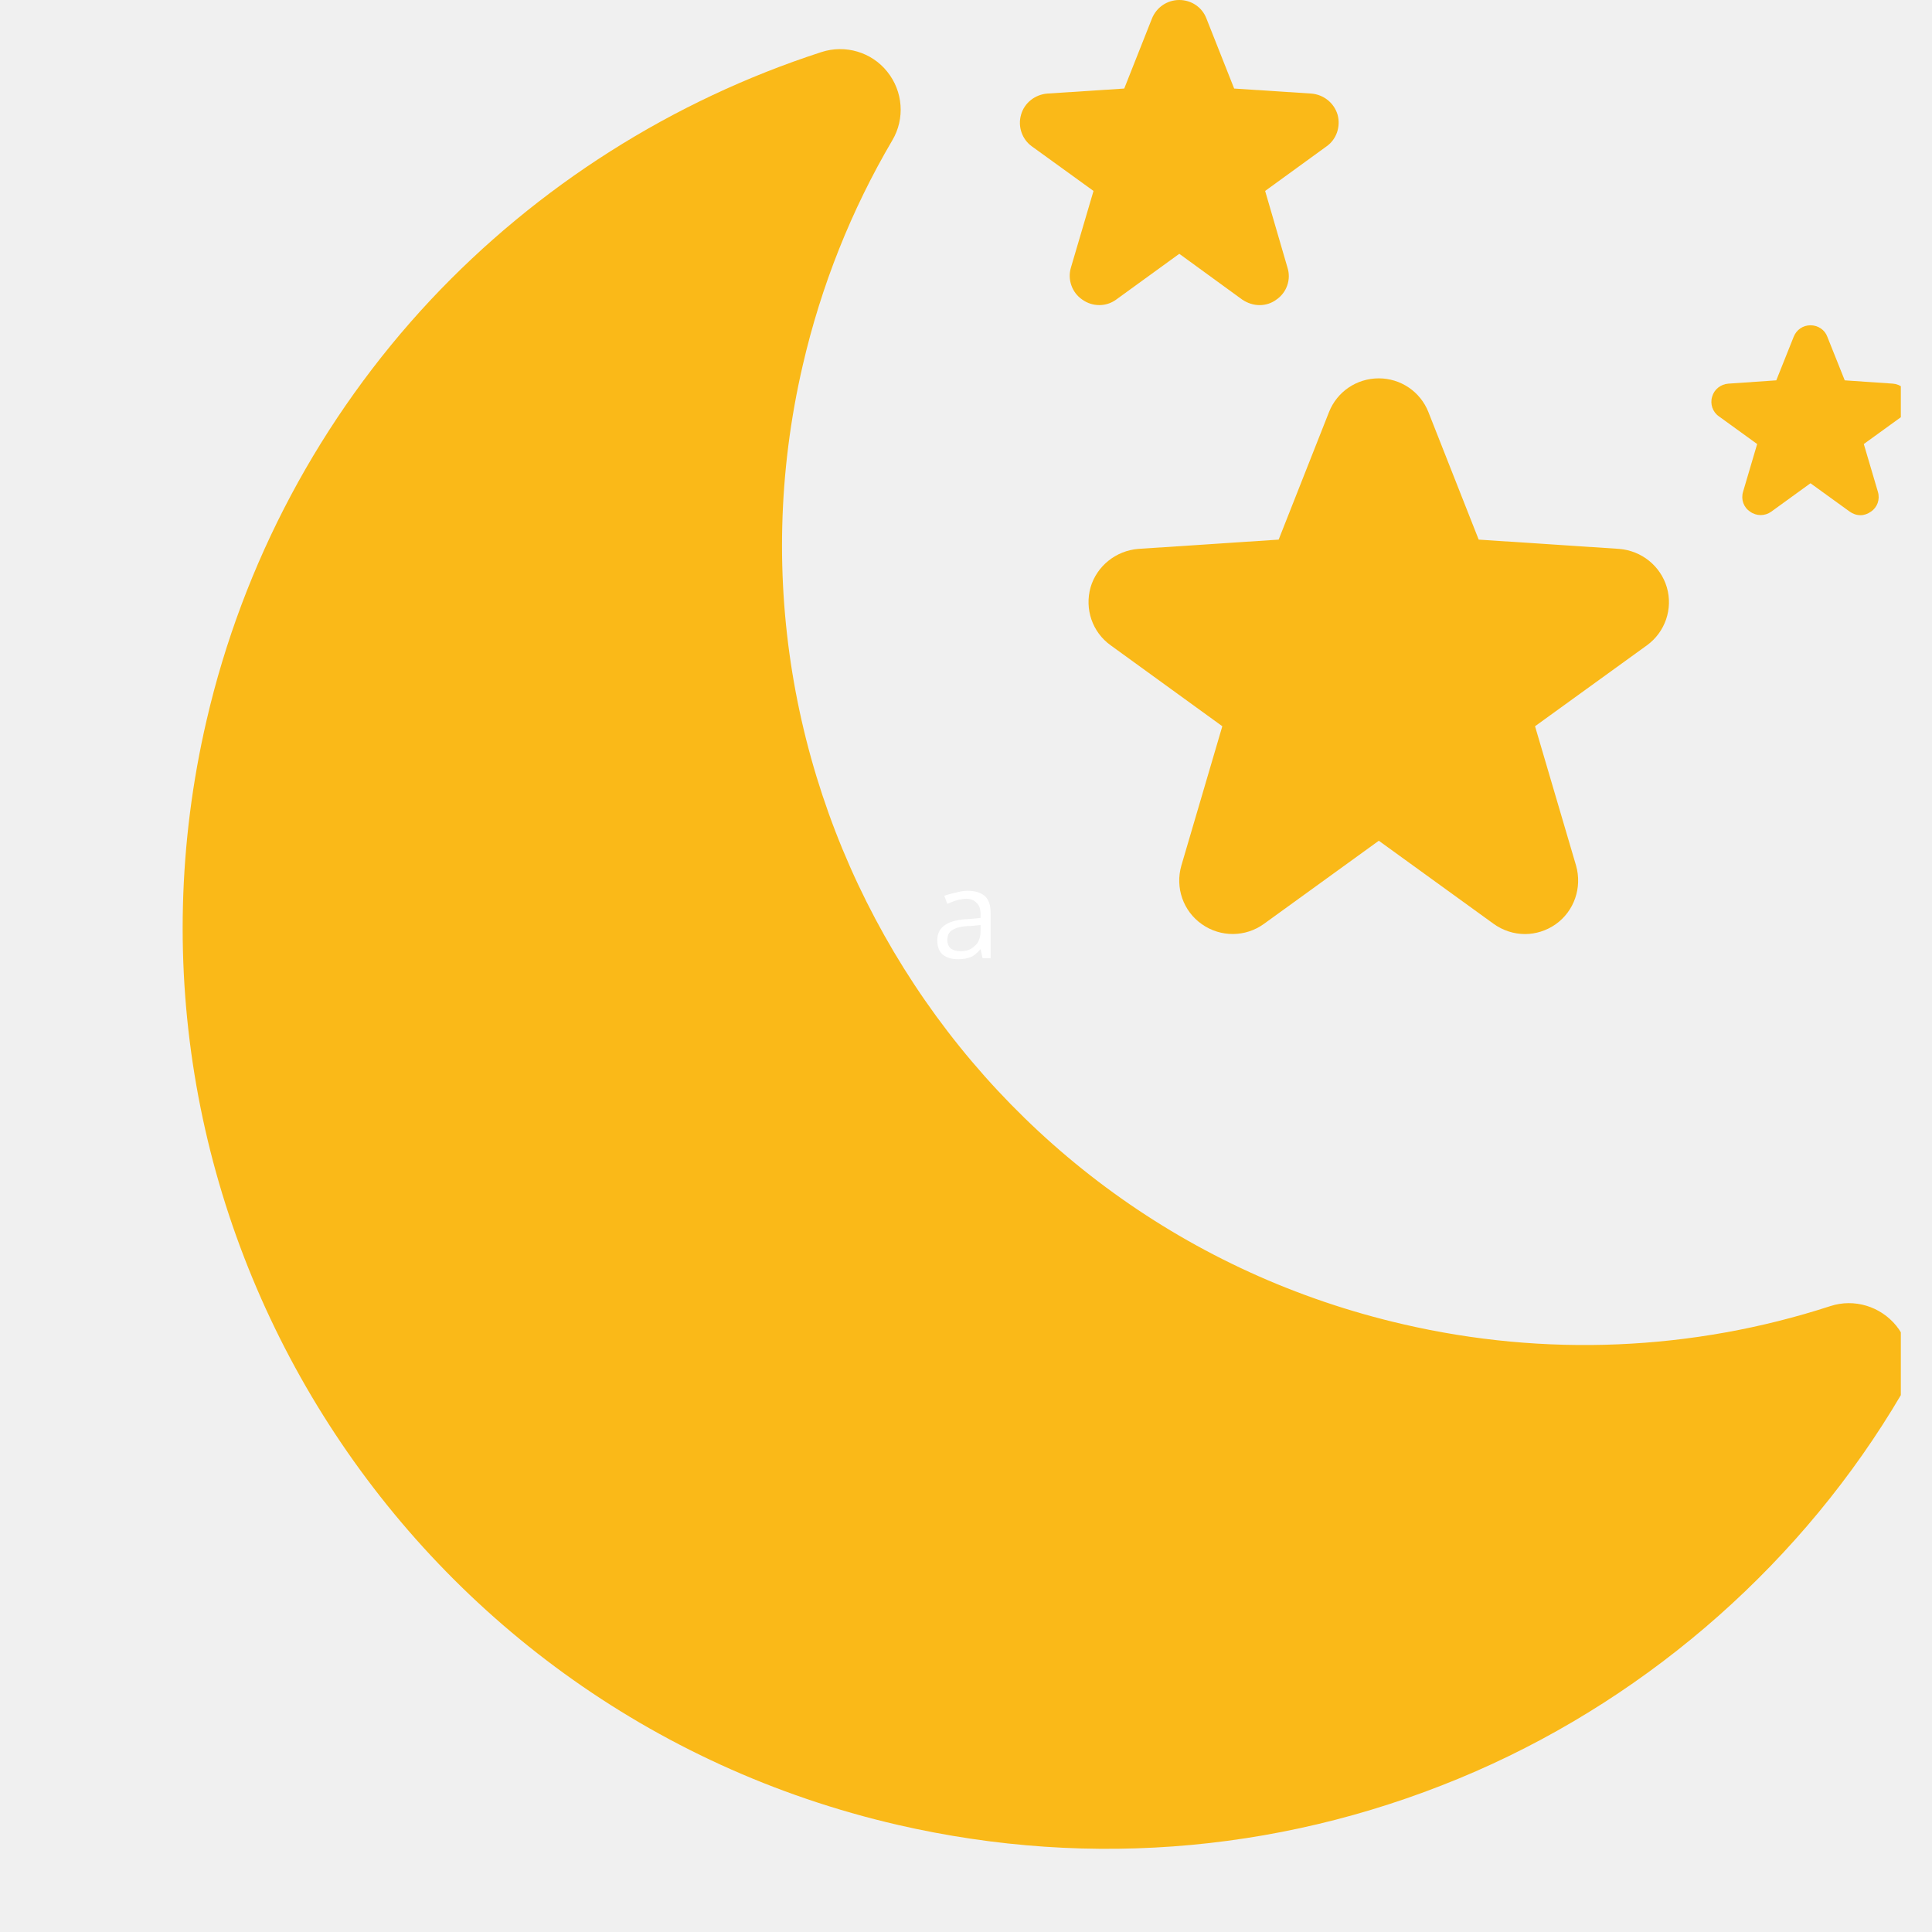
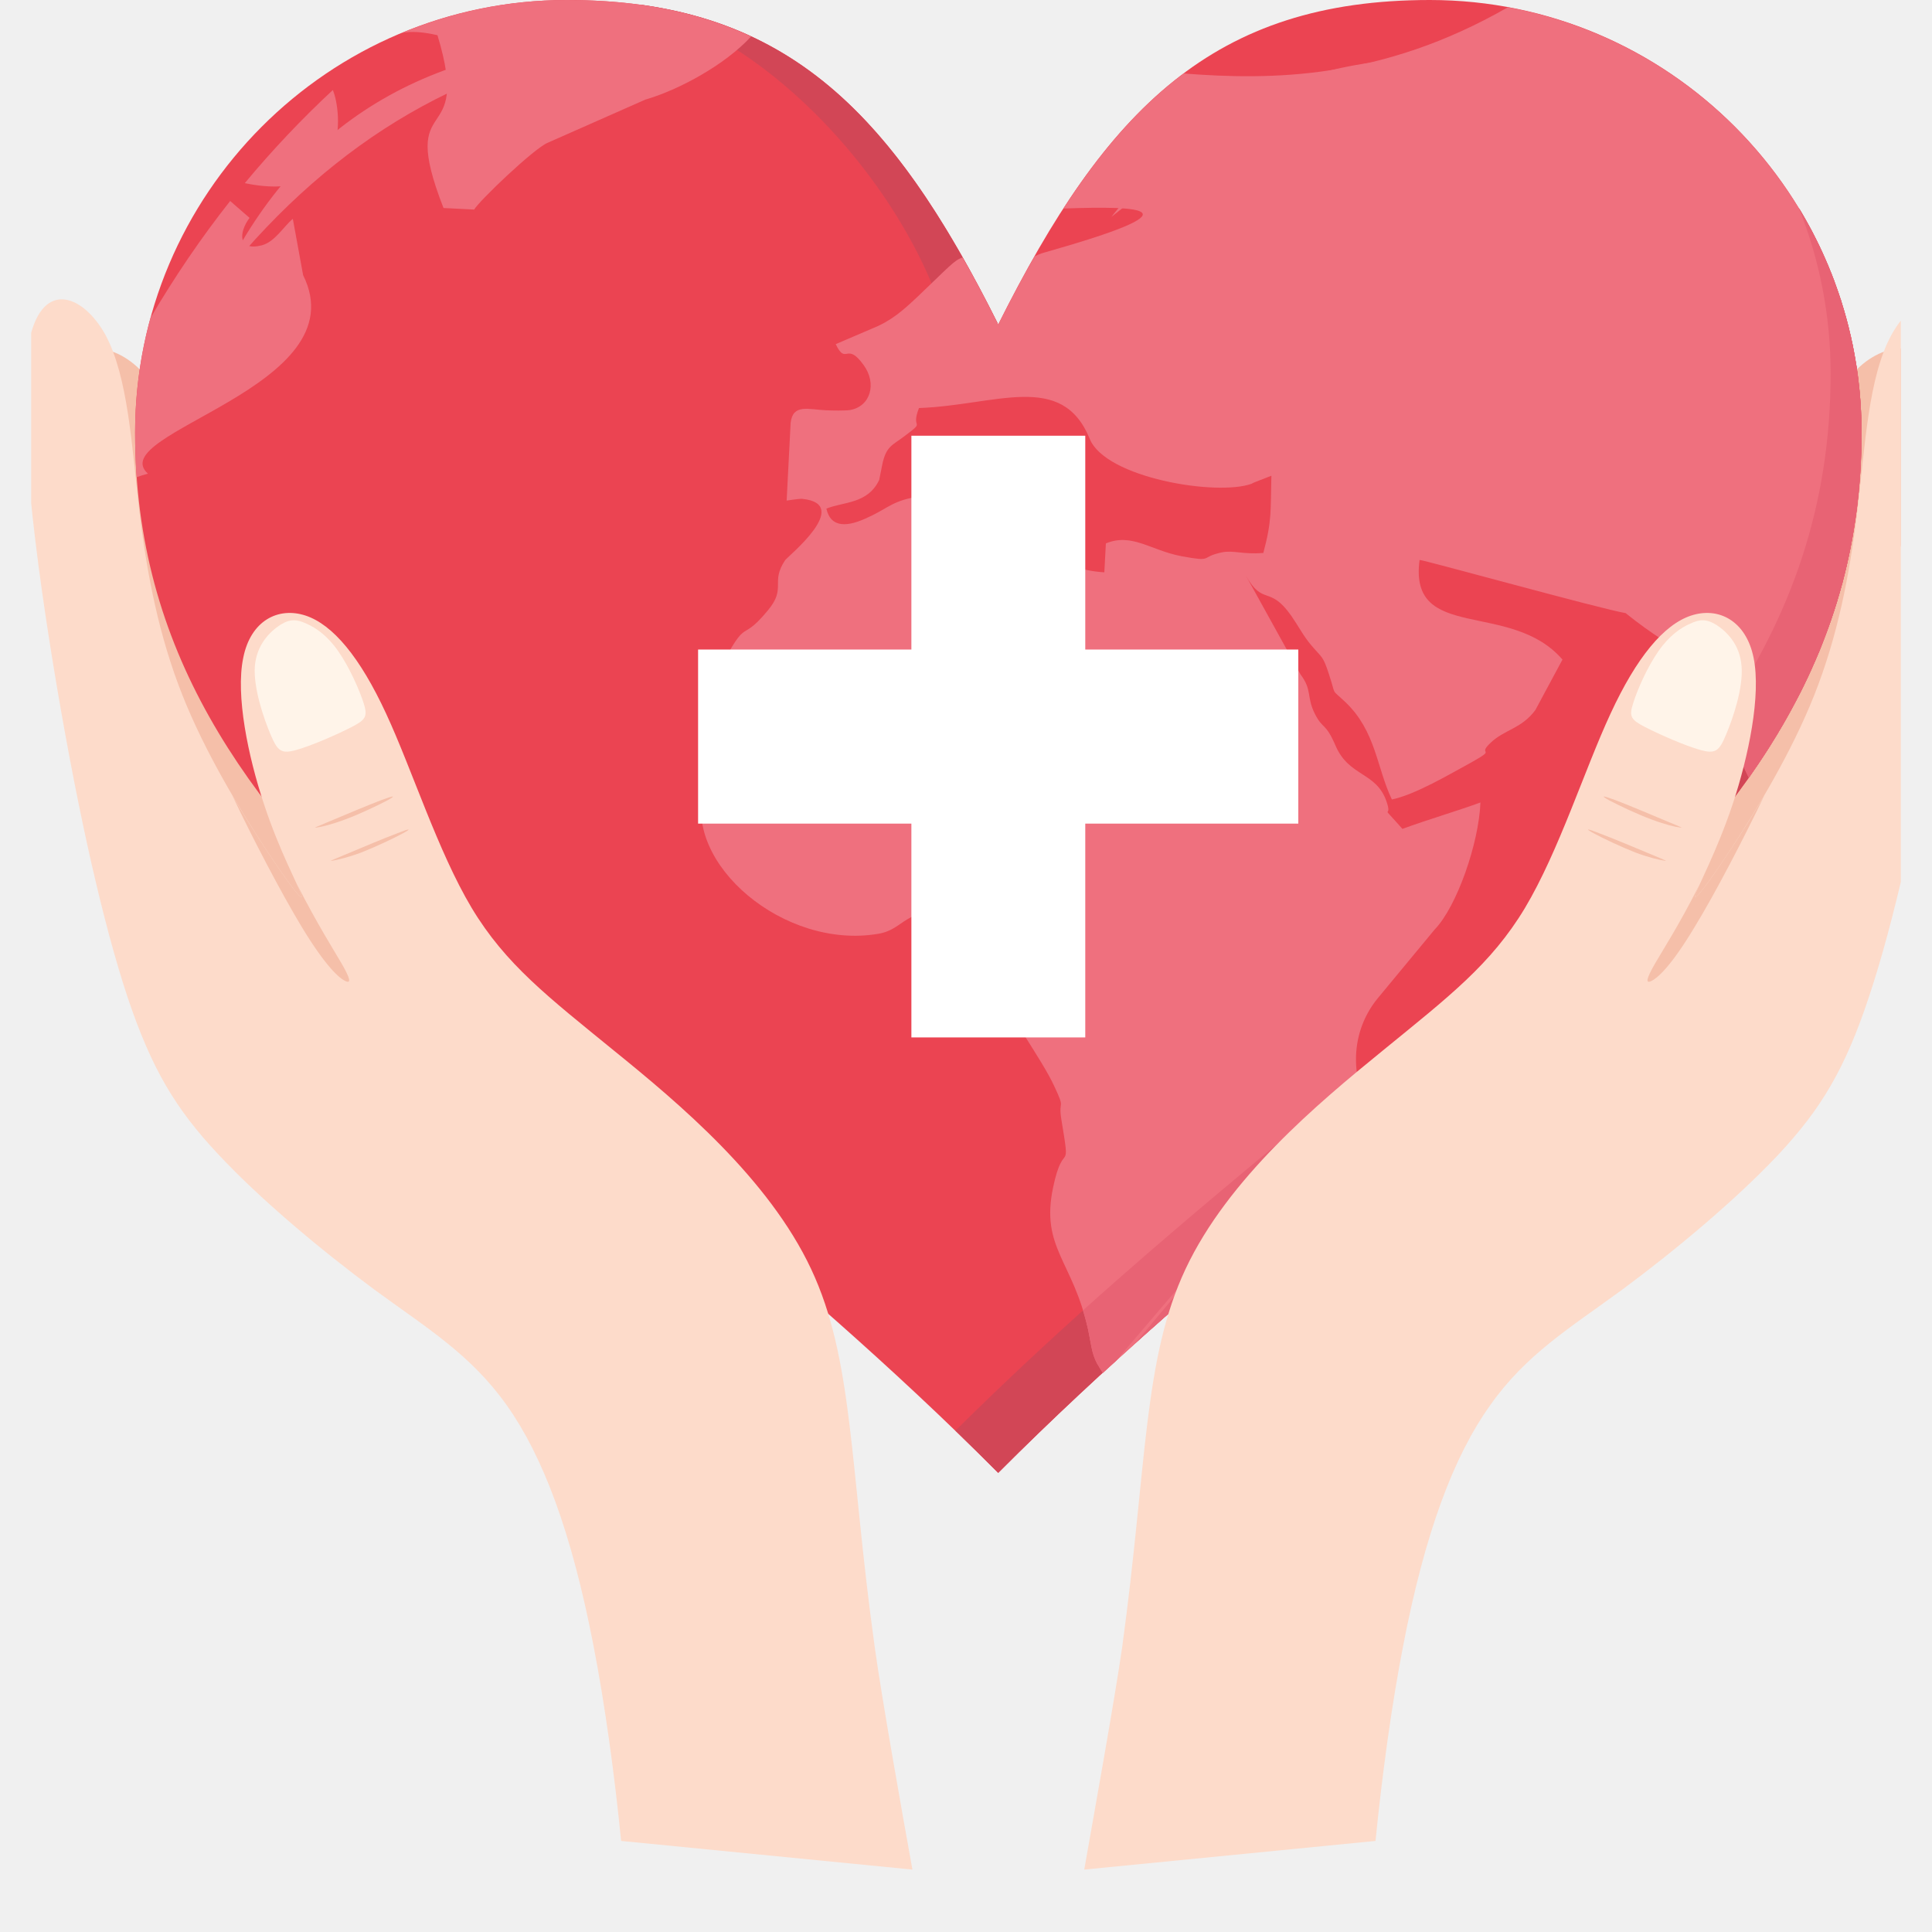
<svg xmlns="http://www.w3.org/2000/svg" width="40" zoomAndPan="magnify" viewBox="0 0 30 30" height="40" preserveAspectRatio="xMidYMid meet" version="1.0">
  <defs>
    <g />
-     <clipPath id="9de3c4a1be">
-       <path d="M 2 0 L 29.516 0 L 29.516 29 L 2 29 Z M 2 0 " clip-rule="nonzero" />
+     <clipPath id="e23e78595a">
+       <path d="M 0.484 5 L 6 5 L 6 16 L 0.484 16 Z M 0.484 5 " clip-rule="nonzero" />
    </clipPath>
-     <clipPath id="7ae5319e8a">
-       <path d="M 26 5 L 29.516 5 L 29.516 8 L 26 8 Z M 26 5 " clip-rule="nonzero" />
+     <clipPath id="b7955a5a09">
+       <path d="M 25 5 L 29.516 5 L 29.516 16 L 25 16 Z M 25 5 " clip-rule="nonzero" />
+     </clipPath>
+     <clipPath id="ae4d1f8356">
+       <path d="M 0.484 4 L 15 4 L 15 29.031 L 0.484 29.031 Z M 0.484 4 " clip-rule="nonzero" />
+     </clipPath>
+     <clipPath id="1850fd684e">
+       <path d="M 16 4 L 29.516 4 L 29.516 29.031 L 16 29.031 Z M 16 4 " clip-rule="nonzero" />
    </clipPath>
  </defs>
-   <g clip-path="url(#9de3c4a1be)">
-     <path fill="#fab918" d="M 29.445 20.586 C 29.199 20.285 28.793 20.16 28.422 20.281 C 26.281 20.977 23.988 21.074 21.785 20.562 C 15.098 19.02 10.918 12.34 12.465 5.672 C 12.75 4.438 13.219 3.262 13.855 2.18 C 14.055 1.844 14.023 1.418 13.777 1.113 C 13.535 0.809 13.125 0.688 12.754 0.809 C 10.441 1.559 8.348 2.887 6.688 4.656 C 4.977 6.484 3.773 8.742 3.207 11.188 C 1.426 18.867 6.238 26.559 13.938 28.336 C 16.969 29.035 20.074 28.746 22.918 27.504 C 25.668 26.301 28.012 24.223 29.523 21.652 C 29.723 21.316 29.691 20.891 29.445 20.586 " fill-opacity="1" fill-rule="nonzero" />
+   <g clip-path="url(#e23e78595a)">
+     <path fill="#f5bfa9" d="M 1.738 5.457 C 1.988 5.543 2.285 5.77 2.473 6.172 C 2.66 6.578 2.738 7.16 2.801 7.785 C 2.863 8.414 2.91 9.086 3.02 9.727 C 3.125 10.367 3.293 10.977 3.727 11.777 C 4.16 12.574 4.863 13.566 5.07 14.191 C 5.277 14.812 4.988 15.07 4.645 15.086 C 4.301 15.105 3.902 14.891 3.406 13.973 C 2.91 13.055 2.32 11.434 1.883 9.938 C 1.445 8.441 1.16 7.074 1.051 6.352 C 0.941 5.633 1.004 5.555 1.141 5.492 C 1.277 5.426 1.484 5.371 1.738 5.457 Z M 1.738 5.457 " fill-opacity="1" fill-rule="evenodd" />
  </g>
-   <path fill="#fab918" d="M 25.883 9.121 C 25.785 8.789 25.492 8.551 25.141 8.523 L 22.961 8.379 L 22.18 6.398 C 22.055 6.082 21.75 5.875 21.41 5.875 C 21.066 5.875 20.762 6.082 20.637 6.398 L 19.855 8.379 L 17.676 8.523 C 17.328 8.551 17.031 8.789 16.934 9.121 C 16.84 9.457 16.961 9.816 17.246 10.02 L 18.98 11.277 L 18.344 13.441 C 18.246 13.781 18.371 14.148 18.664 14.352 C 18.953 14.555 19.34 14.555 19.629 14.344 L 21.41 13.055 L 23.191 14.344 C 23.336 14.449 23.508 14.504 23.68 14.504 C 23.844 14.504 24.012 14.453 24.156 14.352 C 24.445 14.148 24.57 13.781 24.473 13.441 L 23.836 11.277 L 25.574 10.02 C 25.855 9.816 25.98 9.457 25.883 9.121 " fill-opacity="1" fill-rule="nonzero" />
-   <path fill="#fab918" d="M 20.77 1.781 C 20.715 1.598 20.555 1.469 20.363 1.453 L 19.164 1.375 L 18.734 0.289 C 18.668 0.113 18.5 0 18.312 0 C 18.125 0 17.957 0.113 17.887 0.289 L 17.457 1.375 L 16.262 1.453 C 16.07 1.469 15.906 1.598 15.855 1.781 C 15.801 1.965 15.871 2.164 16.023 2.273 L 16.98 2.965 L 16.629 4.156 C 16.574 4.34 16.645 4.543 16.805 4.652 C 16.965 4.766 17.176 4.766 17.332 4.652 L 18.312 3.941 L 19.289 4.652 C 19.371 4.707 19.465 4.738 19.559 4.738 C 19.648 4.738 19.742 4.711 19.82 4.652 C 19.98 4.543 20.051 4.34 19.992 4.156 L 19.645 2.965 L 20.598 2.273 C 20.754 2.164 20.82 1.965 20.77 1.781 " fill-opacity="1" fill-rule="nonzero" />
-   <g clip-path="url(#7ae5319e8a)">
-     <path fill="#fab918" d="M 29.641 6.16 C 29.609 6.047 29.508 5.965 29.391 5.957 L 28.645 5.906 L 28.375 5.23 C 28.336 5.121 28.23 5.051 28.113 5.051 C 27.996 5.051 27.895 5.121 27.852 5.23 L 27.582 5.906 L 26.84 5.957 C 26.719 5.965 26.617 6.047 26.586 6.16 C 26.551 6.273 26.594 6.398 26.691 6.465 L 27.285 6.895 L 27.066 7.637 C 27.031 7.754 27.074 7.879 27.176 7.945 C 27.273 8.016 27.406 8.016 27.504 7.945 L 28.113 7.504 L 28.723 7.945 C 28.773 7.98 28.828 8 28.891 8 C 28.945 8 29.004 7.98 29.051 7.945 C 29.152 7.879 29.195 7.754 29.16 7.637 L 28.941 6.895 L 29.535 6.465 C 29.633 6.398 29.676 6.273 29.641 6.16 " fill-opacity="1" fill-rule="nonzero" />
+   <g clip-path="url(#b7955a5a09)">
+     <path fill="#f5bfa9" d="M 29.266 5.457 C 29.016 5.543 28.719 5.77 28.531 6.172 C 28.344 6.578 28.266 7.16 28.203 7.785 C 28.141 8.414 28.094 9.086 27.988 9.727 C 27.879 10.367 27.715 10.977 27.277 11.777 C 26.844 12.574 26.141 13.566 25.934 14.191 C 25.727 14.812 26.016 15.07 26.359 15.086 C 26.703 15.105 27.102 14.891 27.598 13.973 C 28.094 13.055 28.684 11.434 29.121 9.938 C 29.559 8.441 29.844 7.074 29.953 6.352 C 30.062 5.633 30 5.555 29.863 5.492 C 29.727 5.426 29.52 5.371 29.266 5.457 Z M 29.266 5.457 " fill-opacity="1" fill-rule="evenodd" />
  </g>
+   <path fill="#eb4452" d="M 15.5 5.039 C 17.176 1.68 18.852 0 22.203 0 C 25.902 0 28.906 3.012 28.906 6.719 C 28.906 13.434 22.203 16.156 15.5 22.871 C 8.801 16.156 2.098 13.434 2.098 6.719 C 2.098 3.012 5.102 0 8.801 0 C 12.152 0 13.828 1.68 15.5 5.039 Z M 15.5 5.039 " fill-opacity="1" fill-rule="nonzero" />
+   <path fill="#d24656" d="M 28.426 5.797 C 28.426 12.641 21.66 15.449 14.836 22.215 C 15.059 22.43 15.277 22.648 15.5 22.871 C 22.203 16.156 28.906 13.434 28.906 6.719 C 28.906 5.441 28.551 4.246 27.934 3.23 C 28.25 4.023 28.426 4.891 28.426 5.797 Z M 28.426 5.797 " fill-opacity="1" fill-rule="evenodd" />
+   <path fill="#d24656" d="M 14.82 5.875 C 14.824 6.156 14.895 6.164 14.992 5.98 C 15.074 5.832 15.227 5.547 15.488 5.012 C 14.016 2.07 12.543 0.426 9.93 0.07 C 12.66 0.855 14.797 4.07 14.82 5.875 Z M 14.82 5.875 " fill-opacity="1" fill-rule="evenodd" />
+   <path fill="#ef707e" d="M 9.805 0.629 C 7.32 0.918 5.207 2.141 3.465 4.297 C 4.664 1.84 6.773 0.617 9.805 0.629 Z M 9.805 0.629 " fill-opacity="1" fill-rule="evenodd" />
+   <path fill="#ef707e" d="M 24.234 1.141 C 21.746 0.891 19.422 1.633 17.258 3.367 C 18.953 1.223 21.277 0.48 24.234 1.141 Z M 24.234 1.141 " fill-opacity="1" fill-rule="evenodd" />
+   <path fill="#ef707e" d="M 16.922 6.816 C 17.168 7.422 18.895 7.707 19.434 7.512 C 19.449 7.504 19.469 7.492 19.484 7.488 L 19.742 7.387 C 19.727 7.934 19.754 8.074 19.617 8.586 C 19.289 8.613 19.156 8.539 18.969 8.578 C 18.621 8.652 18.855 8.73 18.348 8.637 C 17.867 8.547 17.578 8.27 17.172 8.438 L 17.148 8.887 C 16.41 8.84 16.508 8.52 15.461 8.293 C 15.645 7.344 15.672 7.508 14.285 7.707 C 13.859 7.77 13.801 7.887 13.484 8.031 C 13.176 8.18 12.902 8.211 12.832 7.898 C 13.098 7.789 13.473 7.828 13.652 7.453 L 13.699 7.219 C 13.758 6.93 13.852 6.918 14.039 6.777 C 14.398 6.508 14.129 6.688 14.27 6.336 C 15.469 6.293 16.492 5.758 16.922 6.816 Z M 15.5 5.039 C 15.688 4.664 15.875 4.312 16.066 3.98 C 16.109 3.961 16.152 3.938 16.215 3.922 C 18.648 3.234 17.738 3.195 16.512 3.238 C 17.082 2.359 17.684 1.66 18.379 1.141 C 19.727 1.246 21.449 1.242 23.414 0.113 C 26.535 0.684 28.906 3.426 28.906 6.719 C 28.906 8.812 28.254 10.52 27.156 12.078 C 26.953 11.656 26.762 11.219 26.68 10.91 C 26.441 10.152 26.098 10.211 25.242 9.52 C 24.891 9.465 22.09 8.688 22.043 8.695 C 21.871 9.984 23.457 9.309 24.262 10.242 L 23.84 11.027 C 23.621 11.32 23.359 11.328 23.145 11.535 C 22.922 11.742 23.266 11.605 22.844 11.84 C 22.52 12.016 21.977 12.34 21.613 12.414 C 21.375 11.918 21.367 11.355 20.891 10.902 C 20.656 10.68 20.754 10.824 20.637 10.473 C 20.539 10.172 20.535 10.227 20.355 10.012 C 20.234 9.867 20.18 9.75 20.051 9.562 C 19.711 9.078 19.613 9.418 19.344 8.934 L 20.195 10.473 C 20.379 10.719 20.285 10.816 20.414 11.078 C 20.543 11.336 20.578 11.207 20.738 11.578 C 20.945 12.062 21.367 11.984 21.527 12.438 C 21.641 12.762 21.379 12.422 21.777 12.871 C 22.18 12.723 22.613 12.598 22.988 12.461 C 22.965 13.086 22.625 14.074 22.277 14.434 L 21.391 15.504 C 21.016 15.965 20.957 16.578 21.207 17.141 L 21.328 17.711 C 20 18.809 18.574 19.984 17.125 21.32 C 17.094 21.27 17.062 21.219 17.035 21.172 C 16.949 21.012 16.941 20.852 16.895 20.641 C 16.66 19.578 16.156 19.375 16.352 18.441 C 16.516 17.656 16.633 18.301 16.48 17.379 C 16.43 17.062 16.551 17.25 16.371 16.867 C 16.172 16.434 15.633 15.727 15.641 15.543 C 15.699 14.52 15.934 15.09 15.535 14.465 L 14.992 14.543 L 14.812 14.156 C 14.031 14.082 14.059 14.43 13.637 14.5 C 12.176 14.75 10.602 13.41 10.93 12.258 C 11.164 11.426 10.621 11.477 11.02 10.691 C 11.664 9.418 11.43 10.074 11.922 9.48 C 12.219 9.125 11.957 9.051 12.191 8.699 C 12.23 8.641 13.246 7.828 12.457 7.746 C 12.422 7.742 12.258 7.766 12.215 7.773 L 12.277 6.566 C 12.312 6.266 12.551 6.359 12.832 6.371 C 12.918 6.375 13.117 6.379 13.199 6.367 C 13.516 6.312 13.621 5.957 13.41 5.668 C 13.141 5.293 13.141 5.684 12.977 5.344 L 13.551 5.098 C 13.844 4.98 14.023 4.82 14.262 4.594 C 14.723 4.156 14.828 4.027 14.949 4 C 15.137 4.328 15.32 4.672 15.5 5.039 Z M 2.121 7.41 C 2.105 7.184 2.098 6.953 2.098 6.719 C 2.098 6.102 2.18 5.508 2.336 4.938 C 2.707 4.305 3.121 3.695 3.574 3.121 L 3.875 3.383 C 3.703 3.613 3.695 3.906 4.066 3.809 C 4.27 3.754 4.398 3.523 4.547 3.398 L 4.707 4.273 C 5.574 6.016 1.594 6.723 2.297 7.355 C 2.234 7.371 2.176 7.391 2.121 7.41 Z M 6.238 0.512 C 7.027 0.184 7.891 0 8.801 0 C 9.922 0 10.855 0.188 11.664 0.566 C 11.254 1.012 10.535 1.398 10.02 1.547 L 8.5 2.219 C 8.285 2.312 7.438 3.121 7.363 3.254 L 6.887 3.23 C 6.152 1.352 7.344 2.363 6.793 0.547 C 6.555 0.492 6.379 0.484 6.238 0.512 Z M 3.801 2.844 C 4.223 2.336 4.68 1.852 5.168 1.398 C 5.309 1.727 5.457 3.188 3.801 2.844 Z M 3.801 2.844 " fill-opacity="1" fill-rule="evenodd" />
+   <path fill="#e86374" d="M 28.426 5.797 C 28.426 7.871 27.801 9.574 26.746 11.129 C 26.848 11.41 26.996 11.75 27.156 12.078 C 27.203 12.008 27.254 11.938 27.301 11.867 L 27.32 11.836 C 27.367 11.766 27.414 11.699 27.457 11.629 L 27.477 11.598 C 27.52 11.527 27.562 11.457 27.605 11.391 L 27.621 11.359 C 27.664 11.289 27.707 11.219 27.746 11.145 L 27.762 11.117 C 27.801 11.047 27.84 10.973 27.879 10.898 L 27.891 10.879 C 27.934 10.801 27.973 10.723 28.012 10.645 L 28.02 10.625 C 28.059 10.547 28.094 10.473 28.129 10.395 L 28.137 10.371 C 28.172 10.293 28.207 10.219 28.238 10.141 L 28.25 10.117 C 28.281 10.039 28.312 9.957 28.34 9.879 L 28.348 9.859 C 28.379 9.777 28.41 9.695 28.438 9.613 L 28.441 9.598 C 28.469 9.516 28.5 9.43 28.527 9.34 L 28.527 9.328 C 28.555 9.242 28.578 9.16 28.602 9.074 L 28.609 9.059 C 28.629 8.969 28.652 8.887 28.672 8.797 L 28.676 8.781 C 28.695 8.695 28.715 8.605 28.734 8.516 L 28.734 8.504 C 28.754 8.41 28.77 8.32 28.785 8.223 C 28.801 8.129 28.816 8.031 28.828 7.934 L 28.832 7.93 C 28.84 7.832 28.852 7.738 28.863 7.641 L 28.863 7.633 C 28.871 7.535 28.879 7.441 28.887 7.344 L 28.887 7.332 C 28.895 7.234 28.898 7.133 28.902 7.035 L 28.902 7.027 C 28.902 6.926 28.906 6.82 28.906 6.719 L 28.906 6.715 C 28.906 6.668 28.906 6.621 28.902 6.574 L 28.902 6.555 C 28.902 6.508 28.902 6.461 28.898 6.414 L 28.898 6.402 C 28.895 6.359 28.895 6.312 28.891 6.266 L 28.891 6.254 C 28.887 6.207 28.883 6.16 28.879 6.113 L 28.879 6.098 C 28.875 6.055 28.871 6.008 28.863 5.965 L 28.863 5.953 C 28.859 5.906 28.852 5.863 28.848 5.816 L 28.844 5.801 C 28.84 5.754 28.832 5.707 28.824 5.66 L 28.82 5.656 C 28.816 5.609 28.809 5.566 28.797 5.52 L 28.797 5.508 C 28.789 5.461 28.781 5.414 28.77 5.371 L 28.77 5.359 C 28.758 5.316 28.75 5.27 28.742 5.227 L 28.738 5.219 C 28.727 5.172 28.715 5.125 28.707 5.082 L 28.703 5.07 C 28.691 5.027 28.68 4.98 28.668 4.934 C 28.652 4.887 28.641 4.844 28.629 4.797 L 28.625 4.789 C 28.609 4.742 28.598 4.699 28.586 4.652 L 28.582 4.652 C 28.57 4.605 28.551 4.562 28.539 4.52 L 28.535 4.512 C 28.52 4.469 28.504 4.422 28.488 4.379 L 28.488 4.371 C 28.469 4.328 28.453 4.285 28.438 4.242 L 28.434 4.238 C 28.418 4.195 28.398 4.152 28.383 4.109 L 28.379 4.105 C 28.34 4.016 28.305 3.93 28.262 3.844 L 28.262 3.84 C 28.219 3.754 28.176 3.668 28.133 3.582 C 28.109 3.539 28.086 3.5 28.062 3.457 C 28.02 3.383 27.98 3.305 27.934 3.234 C 28.25 4.023 28.426 4.891 28.426 5.797 Z M 21.082 16.73 C 19.742 17.84 18.297 19.016 16.816 20.348 C 16.844 20.438 16.871 20.535 16.895 20.641 C 16.941 20.852 16.949 21.012 17.035 21.172 C 17.062 21.219 17.094 21.27 17.125 21.32 L 17.125 21.316 C 17.191 21.254 17.262 21.195 17.328 21.133 C 17.367 21.098 17.406 21.062 17.445 21.027 C 17.406 21.062 17.367 21.098 17.328 21.133 Z M 17.625 20.863 C 17.672 20.82 17.715 20.781 17.762 20.738 C 17.82 20.688 17.879 20.633 17.941 20.582 C 17.984 20.543 18.023 20.508 18.066 20.469 C 18.125 20.418 18.184 20.367 18.242 20.316 C 18.289 20.273 18.336 20.234 18.379 20.191 C 18.438 20.141 18.496 20.09 18.555 20.039 C 18.598 20.004 18.637 19.969 18.676 19.934 C 18.742 19.883 18.801 19.828 18.863 19.773 C 18.906 19.738 18.945 19.703 18.988 19.668 C 19.047 19.617 19.109 19.562 19.168 19.512 C 19.211 19.48 19.25 19.445 19.289 19.414 C 19.352 19.359 19.414 19.305 19.48 19.25 L 19.59 19.156 C 19.652 19.102 19.719 19.047 19.781 18.996 L 19.879 18.914 C 19.949 18.855 20.02 18.797 20.09 18.738 L 20.164 18.676 C 20.242 18.613 20.316 18.551 20.391 18.488 L 20.457 18.434 C 20.535 18.367 20.617 18.301 20.695 18.234 L 20.746 18.191 C 20.836 18.117 20.922 18.047 21.008 17.977 L 21.016 17.969 L 21.203 17.812 L 21.27 17.762 L 21.297 17.738 L 21.328 17.711 L 21.207 17.141 C 21.148 17.008 21.105 16.867 21.082 16.73 Z M 17.625 20.863 C 17.566 20.914 17.504 20.973 17.445 21.027 Z M 17.625 20.863 " fill-opacity="1" fill-rule="evenodd" />
+   <g clip-path="url(#ae4d1f8356)">
+     <path fill="#fddbca" d="M 13.582 25.57 C 13.191 22.75 13.254 21.105 12.594 19.703 C 11.934 18.301 10.555 17.141 9.531 16.312 C 8.512 15.48 7.852 14.977 7.324 14.098 C 6.797 13.215 6.402 11.957 5.996 11.082 C 5.59 10.203 5.168 9.699 4.746 9.559 C 4.32 9.418 3.891 9.637 3.777 10.215 C 3.656 10.797 3.852 11.742 4.098 12.484 C 4.344 13.23 4.645 13.773 4.68 13.898 C 4.715 14.027 4.488 13.734 4.105 13.152 C 3.727 12.57 3.191 11.699 2.832 10.793 C 2.473 9.887 2.285 8.945 2.164 7.938 C 2.047 6.926 1.988 5.852 1.637 5.199 C 1.277 4.551 0.621 4.324 0.441 5.363 C 0.258 6.402 0.551 8.703 0.887 10.684 C 1.223 12.66 1.598 14.32 1.973 15.461 C 2.352 16.598 2.727 17.219 3.391 17.926 C 4.051 18.633 5.004 19.426 5.816 20.027 C 6.633 20.625 7.309 21.031 7.871 21.824 C 8.43 22.613 8.875 23.789 9.215 25.551 C 9.395 26.473 9.543 27.562 9.645 28.586 L 14.168 29.031 C 14.008 28.145 13.688 26.344 13.582 25.57 Z M 13.582 25.57 " fill-opacity="1" fill-rule="evenodd" />
+   </g>
+   <path fill="#fff4e9" d="M 3.957 10.348 C 3.984 10.008 4.195 9.805 4.352 9.703 C 4.508 9.605 4.613 9.617 4.758 9.684 C 4.902 9.746 5.082 9.867 5.25 10.109 C 5.422 10.352 5.582 10.715 5.648 10.922 C 5.711 11.125 5.68 11.176 5.461 11.289 C 5.242 11.402 4.832 11.582 4.602 11.645 C 4.367 11.711 4.312 11.664 4.203 11.41 C 4.094 11.152 3.934 10.684 3.957 10.348 Z M 3.957 10.348 " fill-opacity="1" fill-rule="evenodd" />
+   <path fill="#f5bfa9" d="M 5.098 12.762 C 5.312 12.672 5.719 12.5 5.926 12.422 C 6.137 12.344 6.148 12.355 6.012 12.43 C 5.871 12.504 5.586 12.641 5.363 12.723 C 5.145 12.805 4.992 12.84 4.926 12.848 C 4.859 12.859 4.883 12.852 5.098 12.762 Z M 5.098 12.762 " fill-opacity="1" fill-rule="evenodd" />
+   <path fill="#f5bfa9" d="M 3.609 12.355 C 3.918 13.008 4.367 13.867 4.688 14.398 C 5.07 15.027 5.273 15.191 5.363 15.234 C 5.457 15.277 5.438 15.195 5.309 14.969 C 5.18 14.746 4.941 14.375 4.617 13.742 L 4.613 13.734 C 4.648 13.812 4.672 13.871 4.68 13.898 C 4.715 14.027 4.488 13.734 4.105 13.152 C 3.957 12.926 3.785 12.656 3.609 12.355 Z M 3.609 12.355 " fill-opacity="1" fill-rule="evenodd" />
+   <path fill="#f5bfa9" d="M 5.344 13.277 C 5.559 13.188 5.961 13.016 6.172 12.938 C 6.379 12.855 6.391 12.867 6.254 12.941 C 6.117 13.016 5.828 13.152 5.609 13.238 C 5.387 13.32 5.234 13.352 5.172 13.363 C 5.105 13.375 5.129 13.367 5.344 13.277 Z M 5.344 13.277 " fill-opacity="1" fill-rule="evenodd" />
+   <g clip-path="url(#1850fd684e)">
+     <path fill="#fddbca" d="M 17.426 25.57 C 17.812 22.75 17.75 21.105 18.41 19.703 C 19.07 18.301 20.453 17.141 21.473 16.312 C 22.492 15.48 23.152 14.977 23.68 14.098 C 24.207 13.215 24.602 11.957 25.008 11.082 C 25.414 10.203 25.836 9.699 26.258 9.559 C 26.684 9.418 27.113 9.637 27.23 10.215 C 27.348 10.797 27.152 11.742 26.906 12.484 C 26.656 13.23 26.359 13.773 26.324 13.898 C 26.289 14.027 26.516 13.734 26.898 13.152 C 27.277 12.57 27.812 11.699 28.172 10.793 C 28.531 9.887 28.719 8.945 28.84 7.938 C 28.961 6.926 29.012 5.852 29.371 5.199 C 29.727 4.551 30.379 4.324 30.562 5.363 C 30.742 6.402 30.449 8.703 30.117 10.684 C 29.781 12.66 29.406 14.32 29.027 15.461 C 28.652 16.598 28.277 17.219 27.617 17.926 C 26.953 18.633 26 19.426 25.188 20.027 C 24.371 20.625 23.695 21.031 23.137 21.824 C 22.574 22.613 22.129 23.789 21.789 25.551 C 21.609 26.473 21.461 27.562 21.359 28.586 L 16.836 29.031 C 16.992 28.145 17.316 26.344 17.426 25.57 Z M 17.426 25.57 " fill-opacity="1" fill-rule="evenodd" />
+   </g>
+   <path fill="#fff4e9" d="M 27.043 10.348 C 27.02 10.008 26.809 9.805 26.652 9.703 C 26.492 9.605 26.387 9.617 26.246 9.684 C 26.102 9.746 25.922 9.867 25.754 10.109 C 25.582 10.352 25.422 10.715 25.359 10.922 C 25.293 11.125 25.324 11.176 25.543 11.289 C 25.762 11.402 26.172 11.582 26.402 11.645 C 26.637 11.711 26.695 11.664 26.801 11.41 C 26.91 11.152 27.07 10.684 27.043 10.348 Z M 27.043 10.348 " fill-opacity="1" fill-rule="evenodd" />
+   <path fill="#f5bfa9" d="M 25.906 12.762 C 25.691 12.672 25.285 12.5 25.078 12.422 C 24.867 12.344 24.855 12.355 24.992 12.43 C 25.133 12.504 25.418 12.641 25.641 12.723 C 25.859 12.805 26.012 12.84 26.078 12.848 C 26.145 12.859 26.121 12.852 25.906 12.762 Z M 25.906 12.762 " fill-opacity="1" fill-rule="evenodd" />
+   <path fill="#f5bfa9" d="M 27.395 12.355 C 27.082 13.008 26.637 13.867 26.312 14.398 C 25.934 15.027 25.73 15.191 25.641 15.234 C 25.547 15.277 25.566 15.195 25.695 14.969 C 25.824 14.746 26.066 14.375 26.387 13.742 L 26.391 13.734 C 26.355 13.812 26.332 13.871 26.324 13.898 C 26.289 14.027 26.516 13.734 26.898 13.152 C 27.047 12.926 27.219 12.656 27.395 12.355 Z M 27.395 12.355 " fill-opacity="1" fill-rule="evenodd" />
+   <path fill="#f5bfa9" d="M 25.664 13.277 C 25.449 13.188 25.043 13.016 24.832 12.938 C 24.625 12.855 24.613 12.867 24.75 12.941 C 24.887 13.016 25.176 13.152 25.395 13.238 C 25.613 13.32 25.77 13.352 25.836 13.363 C 25.898 13.375 25.879 13.367 25.664 13.277 Z M 25.664 13.277 " fill-opacity="1" fill-rule="evenodd" />
+   <path fill="#ffffff" d="M 14.152 6.766 L 16.852 6.766 L 16.852 16.109 L 14.152 16.109 Z M 14.152 6.766 " fill-opacity="1" fill-rule="evenodd" />
+   <path fill="#ffffff" d="M 10.84 10.086 L 20.16 10.086 L 20.16 12.789 L 10.84 12.789 Z M 10.84 10.086 " fill-opacity="1" fill-rule="evenodd" />
  <g fill="#ffffff" fill-opacity="1">
    <g transform="translate(14.46018, 14.87903)">
      <g>
        <path d="M 0.797 0 L 0.766 -0.141 C 0.711 -0.078 0.66 -0.035 0.609 -0.016 C 0.555 0.004 0.492 0.016 0.422 0.016 C 0.316 0.016 0.234 -0.008 0.172 -0.062 C 0.117 -0.113 0.094 -0.188 0.094 -0.281 C 0.094 -0.488 0.258 -0.598 0.594 -0.609 L 0.766 -0.625 L 0.766 -0.688 C 0.766 -0.77 0.742 -0.828 0.703 -0.859 C 0.672 -0.898 0.617 -0.922 0.547 -0.922 C 0.461 -0.922 0.363 -0.895 0.25 -0.844 L 0.203 -0.969 C 0.254 -0.988 0.312 -1.004 0.375 -1.016 C 0.438 -1.035 0.5 -1.047 0.562 -1.047 C 0.676 -1.047 0.766 -1.02 0.828 -0.969 C 0.891 -0.914 0.922 -0.828 0.922 -0.703 L 0.922 0 Z M 0.453 -0.109 C 0.547 -0.109 0.617 -0.133 0.672 -0.188 C 0.734 -0.238 0.766 -0.316 0.766 -0.422 L 0.766 -0.516 L 0.609 -0.5 C 0.484 -0.5 0.391 -0.477 0.328 -0.438 C 0.273 -0.406 0.25 -0.352 0.25 -0.281 C 0.25 -0.227 0.266 -0.188 0.297 -0.156 C 0.336 -0.125 0.391 -0.109 0.453 -0.109 Z M 0.453 -0.109 " />
      </g>
    </g>
  </g>
</svg>
